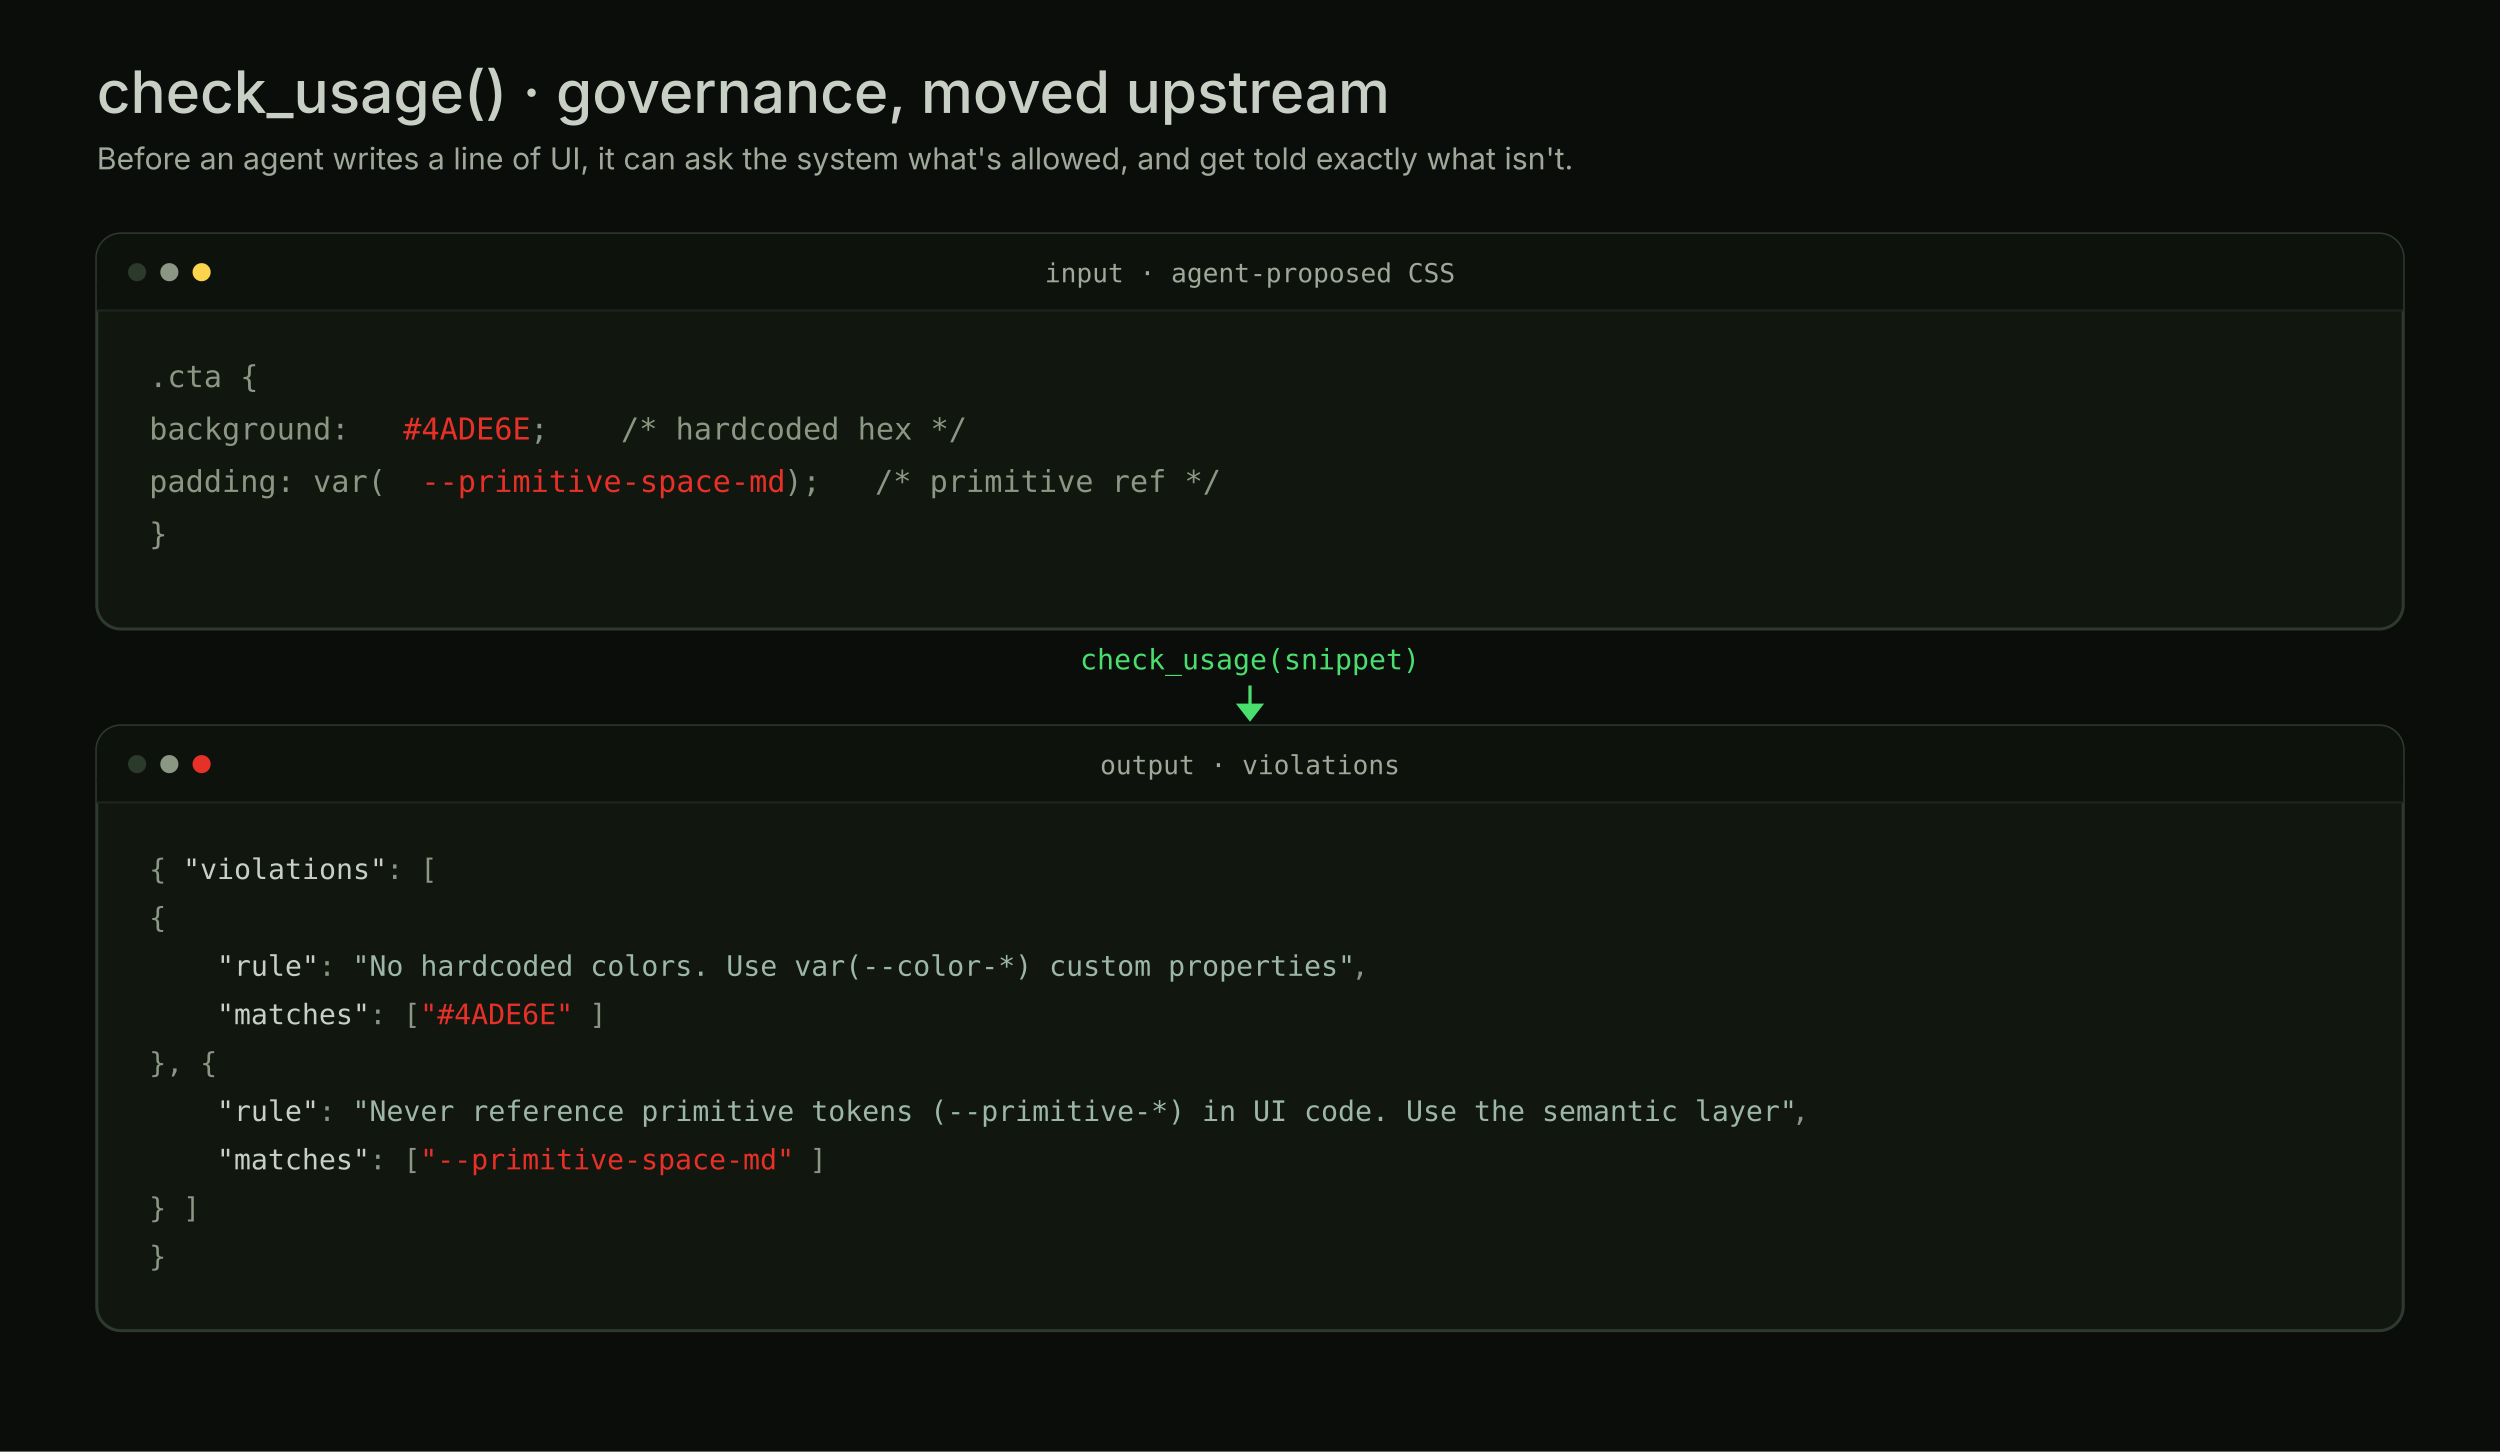
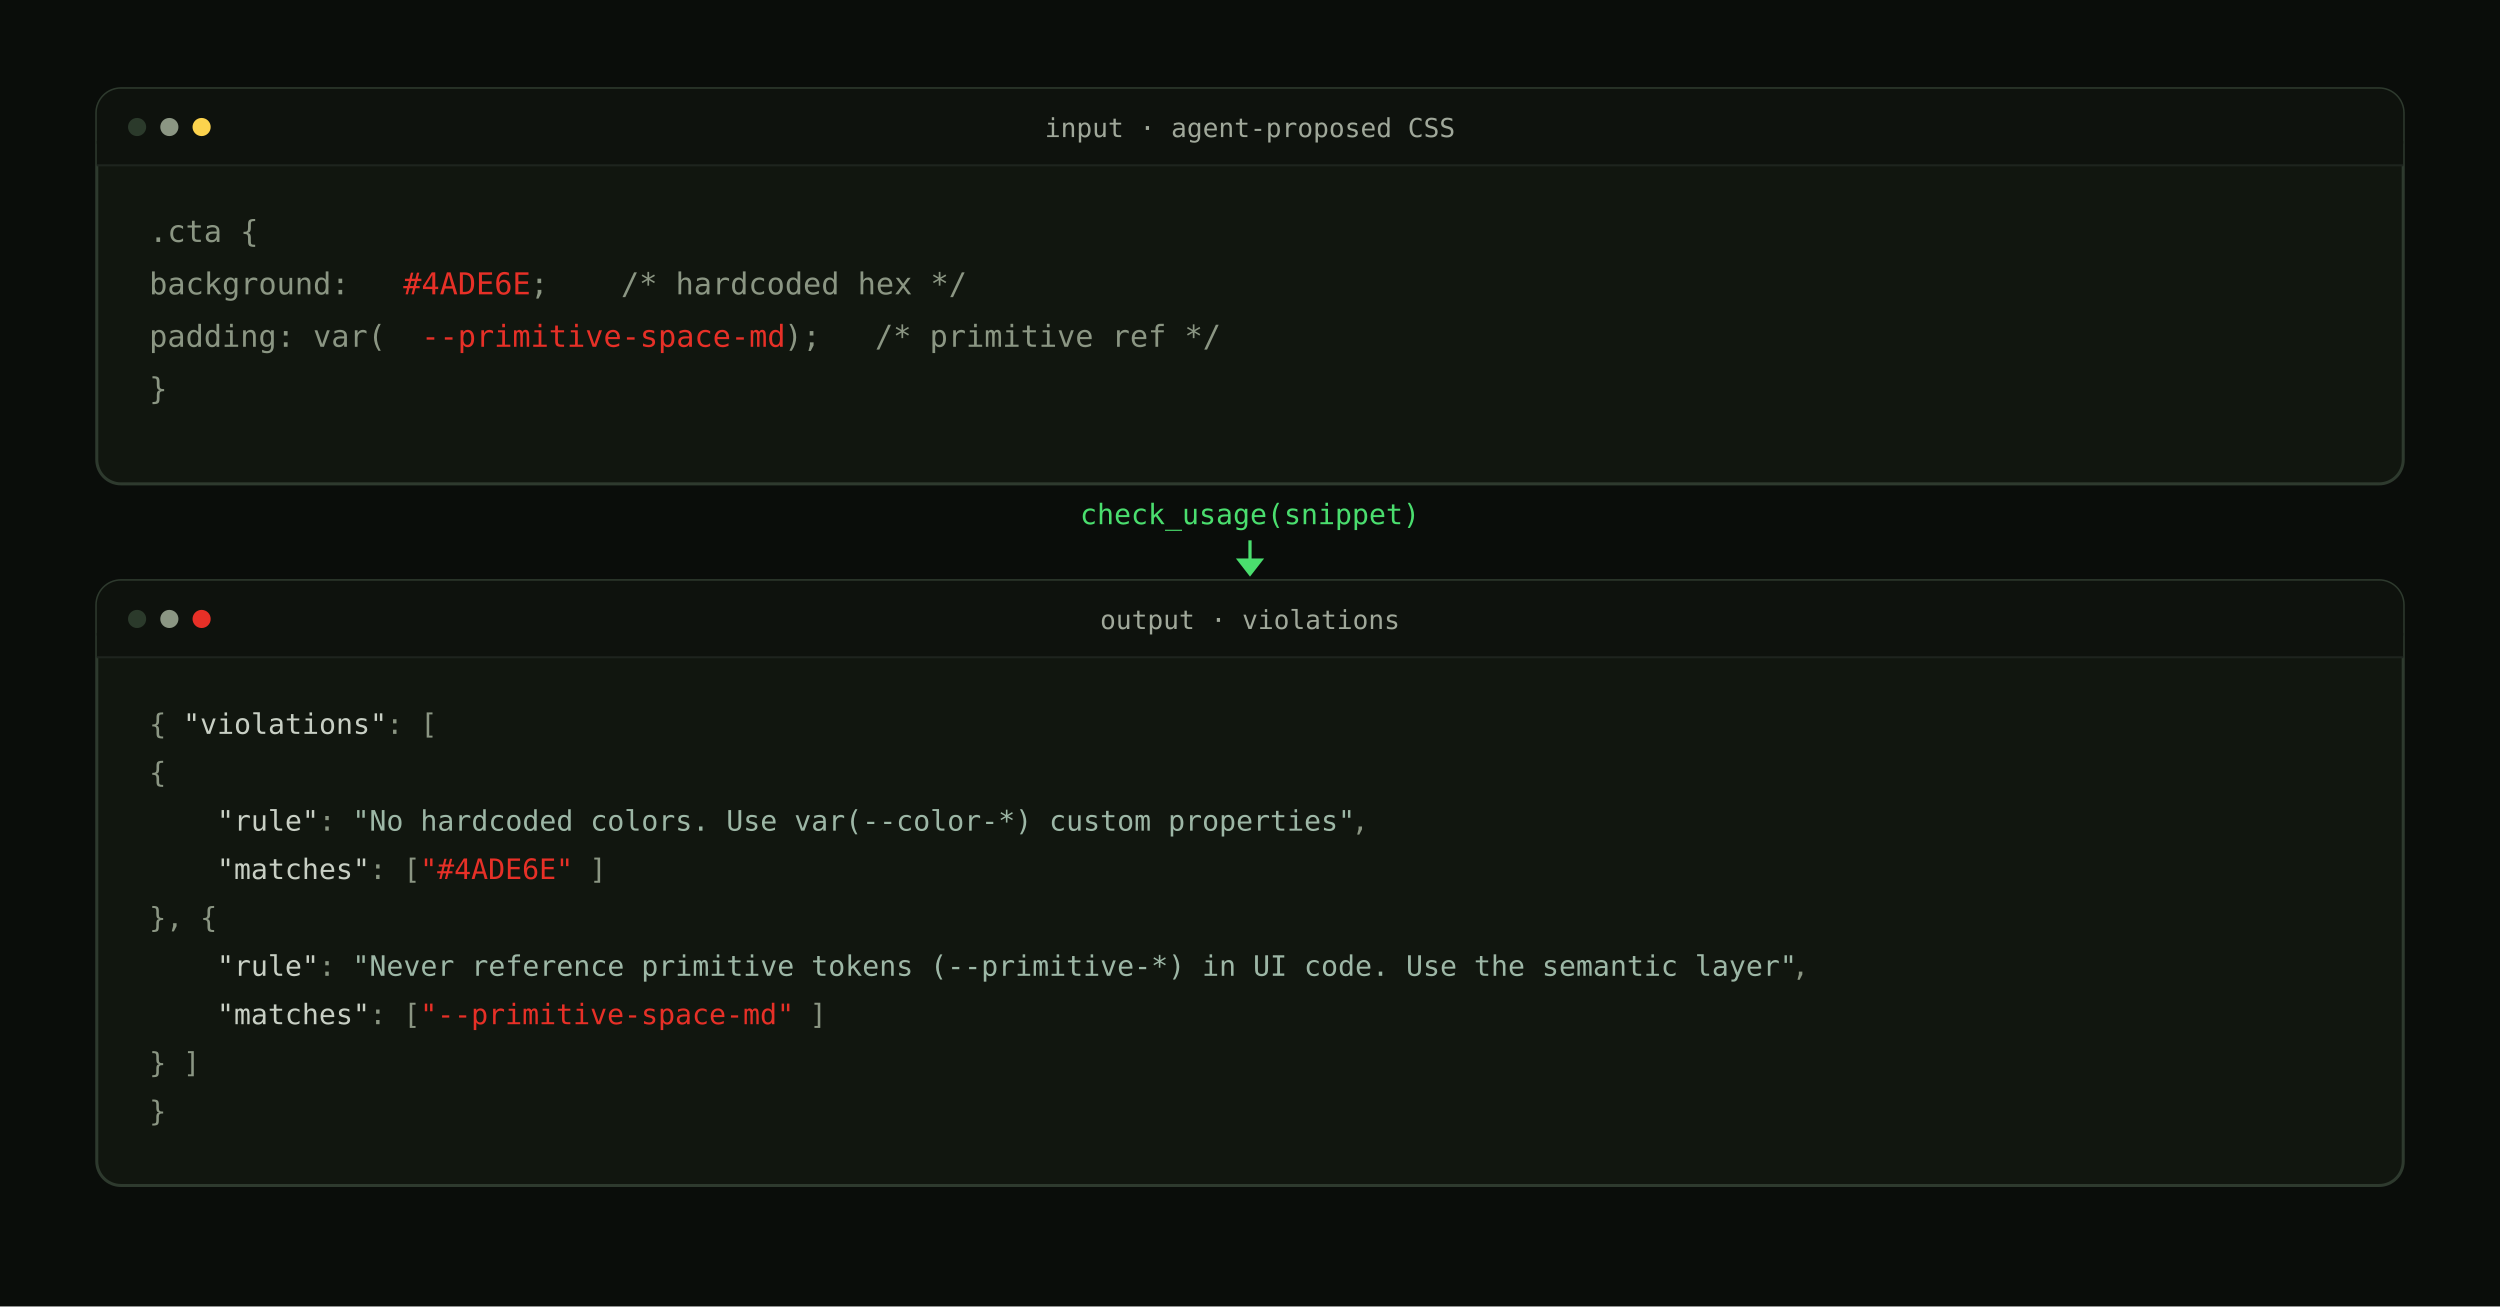
- <svg xmlns="http://www.w3.org/2000/svg" width="1240" height="720" viewBox="0 0 1240 720" font-family="'Space Grotesk','Inter',system-ui,sans-serif">
+ <svg xmlns="http://www.w3.org/2000/svg" width="1240" height="648" viewBox="0 72 1240 648" font-family="'Space Grotesk','Inter',system-ui,sans-serif">
  <rect width="1240" height="720" fill="#0A0D0A" />
-   <text x="48" y="56" font-family="'Space Grotesk','Inter',system-ui,sans-serif" font-size="29" font-weight="500" fill="#C8CFC4" text-anchor="start" opacity="1.0">check_usage()  ·  governance, moved upstream</text>
-   <text x="48" y="84" font-family="'Space Grotesk','Inter',system-ui,sans-serif" font-size="15" font-weight="400" fill="#A0A89A" text-anchor="start" opacity="1.0">Before an agent writes a line of UI, it can ask the system what's allowed, and get told exactly what isn't.</text>
  <rect x="48" y="116" width="1144" height="196" rx="12" fill="#11160F" stroke="#2E3A2E" stroke-width="1.5" opacity="1.0" />
  <rect x="48" y="116" width="1144" height="38" rx="12" fill="#0E120D" opacity="1.0" />
  <rect x="48" y="142" width="1144" height="12" rx="0" fill="#0E120D" opacity="1.0" />
  <line x1="48" y1="154" x2="1192" y2="154" stroke="#1E241E" stroke-width="1" />
  <circle cx="68" cy="135" r="4.5" fill="#2b3a2b" />
  <circle cx="84" cy="135" r="4.5" fill="#8B9683" />
  <circle cx="100" cy="135" r="4.5" fill="#FCD34D" />
  <text x="620.0" y="140" font-family="'JetBrains Mono','SFMono-Regular',ui-monospace,Menlo,monospace" font-size="13" font-weight="400" fill="#A0A89A" text-anchor="middle" opacity="1.0">input  ·  agent-proposed CSS</text>
  <text x="74" y="192" font-family="'JetBrains Mono','SFMono-Regular',ui-monospace,Menlo,monospace" font-size="15" font-weight="400" fill="#8B9683" text-anchor="start" opacity="1.0">.cta {</text>
  <text x="74" y="218" font-family="'JetBrains Mono','SFMono-Regular',ui-monospace,Menlo,monospace" font-size="15" font-weight="400" fill="#8B9683" text-anchor="start" opacity="1.0">  background: </text>
  <text x="200.0" y="218" font-family="'JetBrains Mono','SFMono-Regular',ui-monospace,Menlo,monospace" font-size="15" font-weight="400" fill="#E73027" text-anchor="start" opacity="1.0">#4ADE6E</text>
  <text x="263.0" y="218" font-family="'JetBrains Mono','SFMono-Regular',ui-monospace,Menlo,monospace" font-size="15" font-weight="400" fill="#8B9683" text-anchor="start" opacity="1.0">;</text>
  <text x="272.0" y="218" font-family="'JetBrains Mono','SFMono-Regular',ui-monospace,Menlo,monospace" font-size="15" font-weight="400" fill="#8B9683" text-anchor="start" opacity="1.0">    </text>
  <text x="308.0" y="218" font-family="'JetBrains Mono','SFMono-Regular',ui-monospace,Menlo,monospace" font-size="15" font-weight="400" fill="#8B9683" text-anchor="start" opacity="1.0">/* hardcoded hex */</text>
  <text x="74" y="244" font-family="'JetBrains Mono','SFMono-Regular',ui-monospace,Menlo,monospace" font-size="15" font-weight="400" fill="#8B9683" text-anchor="start" opacity="1.0">  padding: var(</text>
  <text x="209.0" y="244" font-family="'JetBrains Mono','SFMono-Regular',ui-monospace,Menlo,monospace" font-size="15" font-weight="400" fill="#E73027" text-anchor="start" opacity="1.0">--primitive-space-md</text>
  <text x="389.0" y="244" font-family="'JetBrains Mono','SFMono-Regular',ui-monospace,Menlo,monospace" font-size="15" font-weight="400" fill="#8B9683" text-anchor="start" opacity="1.0">);</text>
  <text x="407.0" y="244" font-family="'JetBrains Mono','SFMono-Regular',ui-monospace,Menlo,monospace" font-size="15" font-weight="400" fill="#8B9683" text-anchor="start" opacity="1.0">   </text>
  <text x="434.0" y="244" font-family="'JetBrains Mono','SFMono-Regular',ui-monospace,Menlo,monospace" font-size="15" font-weight="400" fill="#8B9683" text-anchor="start" opacity="1.0">/* primitive ref */</text>
  <text x="74" y="270" font-family="'JetBrains Mono','SFMono-Regular',ui-monospace,Menlo,monospace" font-size="15" font-weight="400" fill="#8B9683" text-anchor="start" opacity="1.0">}</text>
  <text x="620" y="332" font-family="'JetBrains Mono','SFMono-Regular',ui-monospace,Menlo,monospace" font-size="14" font-weight="500" fill="#4ADE6E" text-anchor="middle" opacity="1.0">check_usage(snippet)</text>
  <line x1="620" y1="340" x2="620" y2="354" stroke="#4ADE6E" stroke-width="1.6" />
  <path d="M620,358 l-7,-9 l14,0 Z" fill="#4ADE6E" />
  <rect x="48" y="360" width="1144" height="300" rx="12" fill="#11160F" stroke="#2E3A2E" stroke-width="1.5" opacity="1.0" />
  <rect x="48" y="360" width="1144" height="38" rx="12" fill="#0E120D" opacity="1.0" />
  <rect x="48" y="386" width="1144" height="12" rx="0" fill="#0E120D" opacity="1.0" />
  <line x1="48" y1="398" x2="1192" y2="398" stroke="#1E241E" stroke-width="1" />
  <circle cx="68" cy="379" r="4.5" fill="#2b3a2b" />
  <circle cx="84" cy="379" r="4.5" fill="#8B9683" />
  <circle cx="100" cy="379" r="4.5" fill="#E73027" />
  <text x="620.0" y="384" font-family="'JetBrains Mono','SFMono-Regular',ui-monospace,Menlo,monospace" font-size="13" font-weight="400" fill="#A0A89A" text-anchor="middle" opacity="1.0">output  ·  violations</text>
  <text x="74" y="436" font-family="'JetBrains Mono','SFMono-Regular',ui-monospace,Menlo,monospace" font-size="14" font-weight="400" fill="#8B9683" text-anchor="start" opacity="1.0">{ </text>
  <text x="90.8" y="436" font-family="'JetBrains Mono','SFMono-Regular',ui-monospace,Menlo,monospace" font-size="14" font-weight="400" fill="#C8CFC4" text-anchor="start" opacity="1.0">"violations"</text>
  <text x="191.6" y="436" font-family="'JetBrains Mono','SFMono-Regular',ui-monospace,Menlo,monospace" font-size="14" font-weight="400" fill="#8B9683" text-anchor="start" opacity="1.0">: [</text>
  <text x="74" y="460" font-family="'JetBrains Mono','SFMono-Regular',ui-monospace,Menlo,monospace" font-size="14" font-weight="400" fill="#8B9683" text-anchor="start" opacity="1.0">  {</text>
  <text x="74" y="484" font-family="'JetBrains Mono','SFMono-Regular',ui-monospace,Menlo,monospace" font-size="14" font-weight="400" fill="#8B9683" text-anchor="start" opacity="1.0">    </text>
  <text x="107.6" y="484" font-family="'JetBrains Mono','SFMono-Regular',ui-monospace,Menlo,monospace" font-size="14" font-weight="400" fill="#C8CFC4" text-anchor="start" opacity="1.0">"rule"</text>
  <text x="158.0" y="484" font-family="'JetBrains Mono','SFMono-Regular',ui-monospace,Menlo,monospace" font-size="14" font-weight="400" fill="#8B9683" text-anchor="start" opacity="1.0">: </text>
  <text x="174.8" y="484" font-family="'JetBrains Mono','SFMono-Regular',ui-monospace,Menlo,monospace" font-size="14" font-weight="400" fill="#9DB7A6" text-anchor="start" opacity="1.0">"No hardcoded colors. Use var(--color-*) custom properties"</text>
  <text x="670.4" y="484" font-family="'JetBrains Mono','SFMono-Regular',ui-monospace,Menlo,monospace" font-size="14" font-weight="400" fill="#8B9683" text-anchor="start" opacity="1.0">,</text>
  <text x="74" y="508" font-family="'JetBrains Mono','SFMono-Regular',ui-monospace,Menlo,monospace" font-size="14" font-weight="400" fill="#8B9683" text-anchor="start" opacity="1.0">    </text>
  <text x="107.6" y="508" font-family="'JetBrains Mono','SFMono-Regular',ui-monospace,Menlo,monospace" font-size="14" font-weight="400" fill="#C8CFC4" text-anchor="start" opacity="1.0">"matches"</text>
  <text x="183.2" y="508" font-family="'JetBrains Mono','SFMono-Regular',ui-monospace,Menlo,monospace" font-size="14" font-weight="400" fill="#8B9683" text-anchor="start" opacity="1.0">: [</text>
  <text x="208.4" y="508" font-family="'JetBrains Mono','SFMono-Regular',ui-monospace,Menlo,monospace" font-size="14" font-weight="400" fill="#E73027" text-anchor="start" opacity="1.0"> "#4ADE6E"</text>
  <text x="292.4" y="508" font-family="'JetBrains Mono','SFMono-Regular',ui-monospace,Menlo,monospace" font-size="14" font-weight="400" fill="#8B9683" text-anchor="start" opacity="1.0"> ]</text>
  <text x="74" y="532" font-family="'JetBrains Mono','SFMono-Regular',ui-monospace,Menlo,monospace" font-size="14" font-weight="400" fill="#8B9683" text-anchor="start" opacity="1.0">  }, {</text>
  <text x="74" y="556" font-family="'JetBrains Mono','SFMono-Regular',ui-monospace,Menlo,monospace" font-size="14" font-weight="400" fill="#8B9683" text-anchor="start" opacity="1.0">    </text>
  <text x="107.6" y="556" font-family="'JetBrains Mono','SFMono-Regular',ui-monospace,Menlo,monospace" font-size="14" font-weight="400" fill="#C8CFC4" text-anchor="start" opacity="1.0">"rule"</text>
  <text x="158.0" y="556" font-family="'JetBrains Mono','SFMono-Regular',ui-monospace,Menlo,monospace" font-size="14" font-weight="400" fill="#8B9683" text-anchor="start" opacity="1.0">: </text>
  <text x="174.8" y="556" font-family="'JetBrains Mono','SFMono-Regular',ui-monospace,Menlo,monospace" font-size="14" font-weight="400" fill="#9DB7A6" text-anchor="start" opacity="1.0">"Never reference primitive tokens (--primitive-*) in UI code. Use the semantic layer"</text>
  <text x="888.8" y="556" font-family="'JetBrains Mono','SFMono-Regular',ui-monospace,Menlo,monospace" font-size="14" font-weight="400" fill="#8B9683" text-anchor="start" opacity="1.0">,</text>
  <text x="74" y="580" font-family="'JetBrains Mono','SFMono-Regular',ui-monospace,Menlo,monospace" font-size="14" font-weight="400" fill="#8B9683" text-anchor="start" opacity="1.0">    </text>
  <text x="107.6" y="580" font-family="'JetBrains Mono','SFMono-Regular',ui-monospace,Menlo,monospace" font-size="14" font-weight="400" fill="#C8CFC4" text-anchor="start" opacity="1.0">"matches"</text>
  <text x="183.2" y="580" font-family="'JetBrains Mono','SFMono-Regular',ui-monospace,Menlo,monospace" font-size="14" font-weight="400" fill="#8B9683" text-anchor="start" opacity="1.0">: [</text>
  <text x="208.4" y="580" font-family="'JetBrains Mono','SFMono-Regular',ui-monospace,Menlo,monospace" font-size="14" font-weight="400" fill="#E73027" text-anchor="start" opacity="1.0"> "--primitive-space-md"</text>
  <text x="401.6" y="580" font-family="'JetBrains Mono','SFMono-Regular',ui-monospace,Menlo,monospace" font-size="14" font-weight="400" fill="#8B9683" text-anchor="start" opacity="1.0"> ]</text>
  <text x="74" y="604" font-family="'JetBrains Mono','SFMono-Regular',ui-monospace,Menlo,monospace" font-size="14" font-weight="400" fill="#8B9683" text-anchor="start" opacity="1.0">  } ]</text>
  <text x="74" y="628" font-family="'JetBrains Mono','SFMono-Regular',ui-monospace,Menlo,monospace" font-size="14" font-weight="400" fill="#8B9683" text-anchor="start" opacity="1.0">}</text>
</svg>
